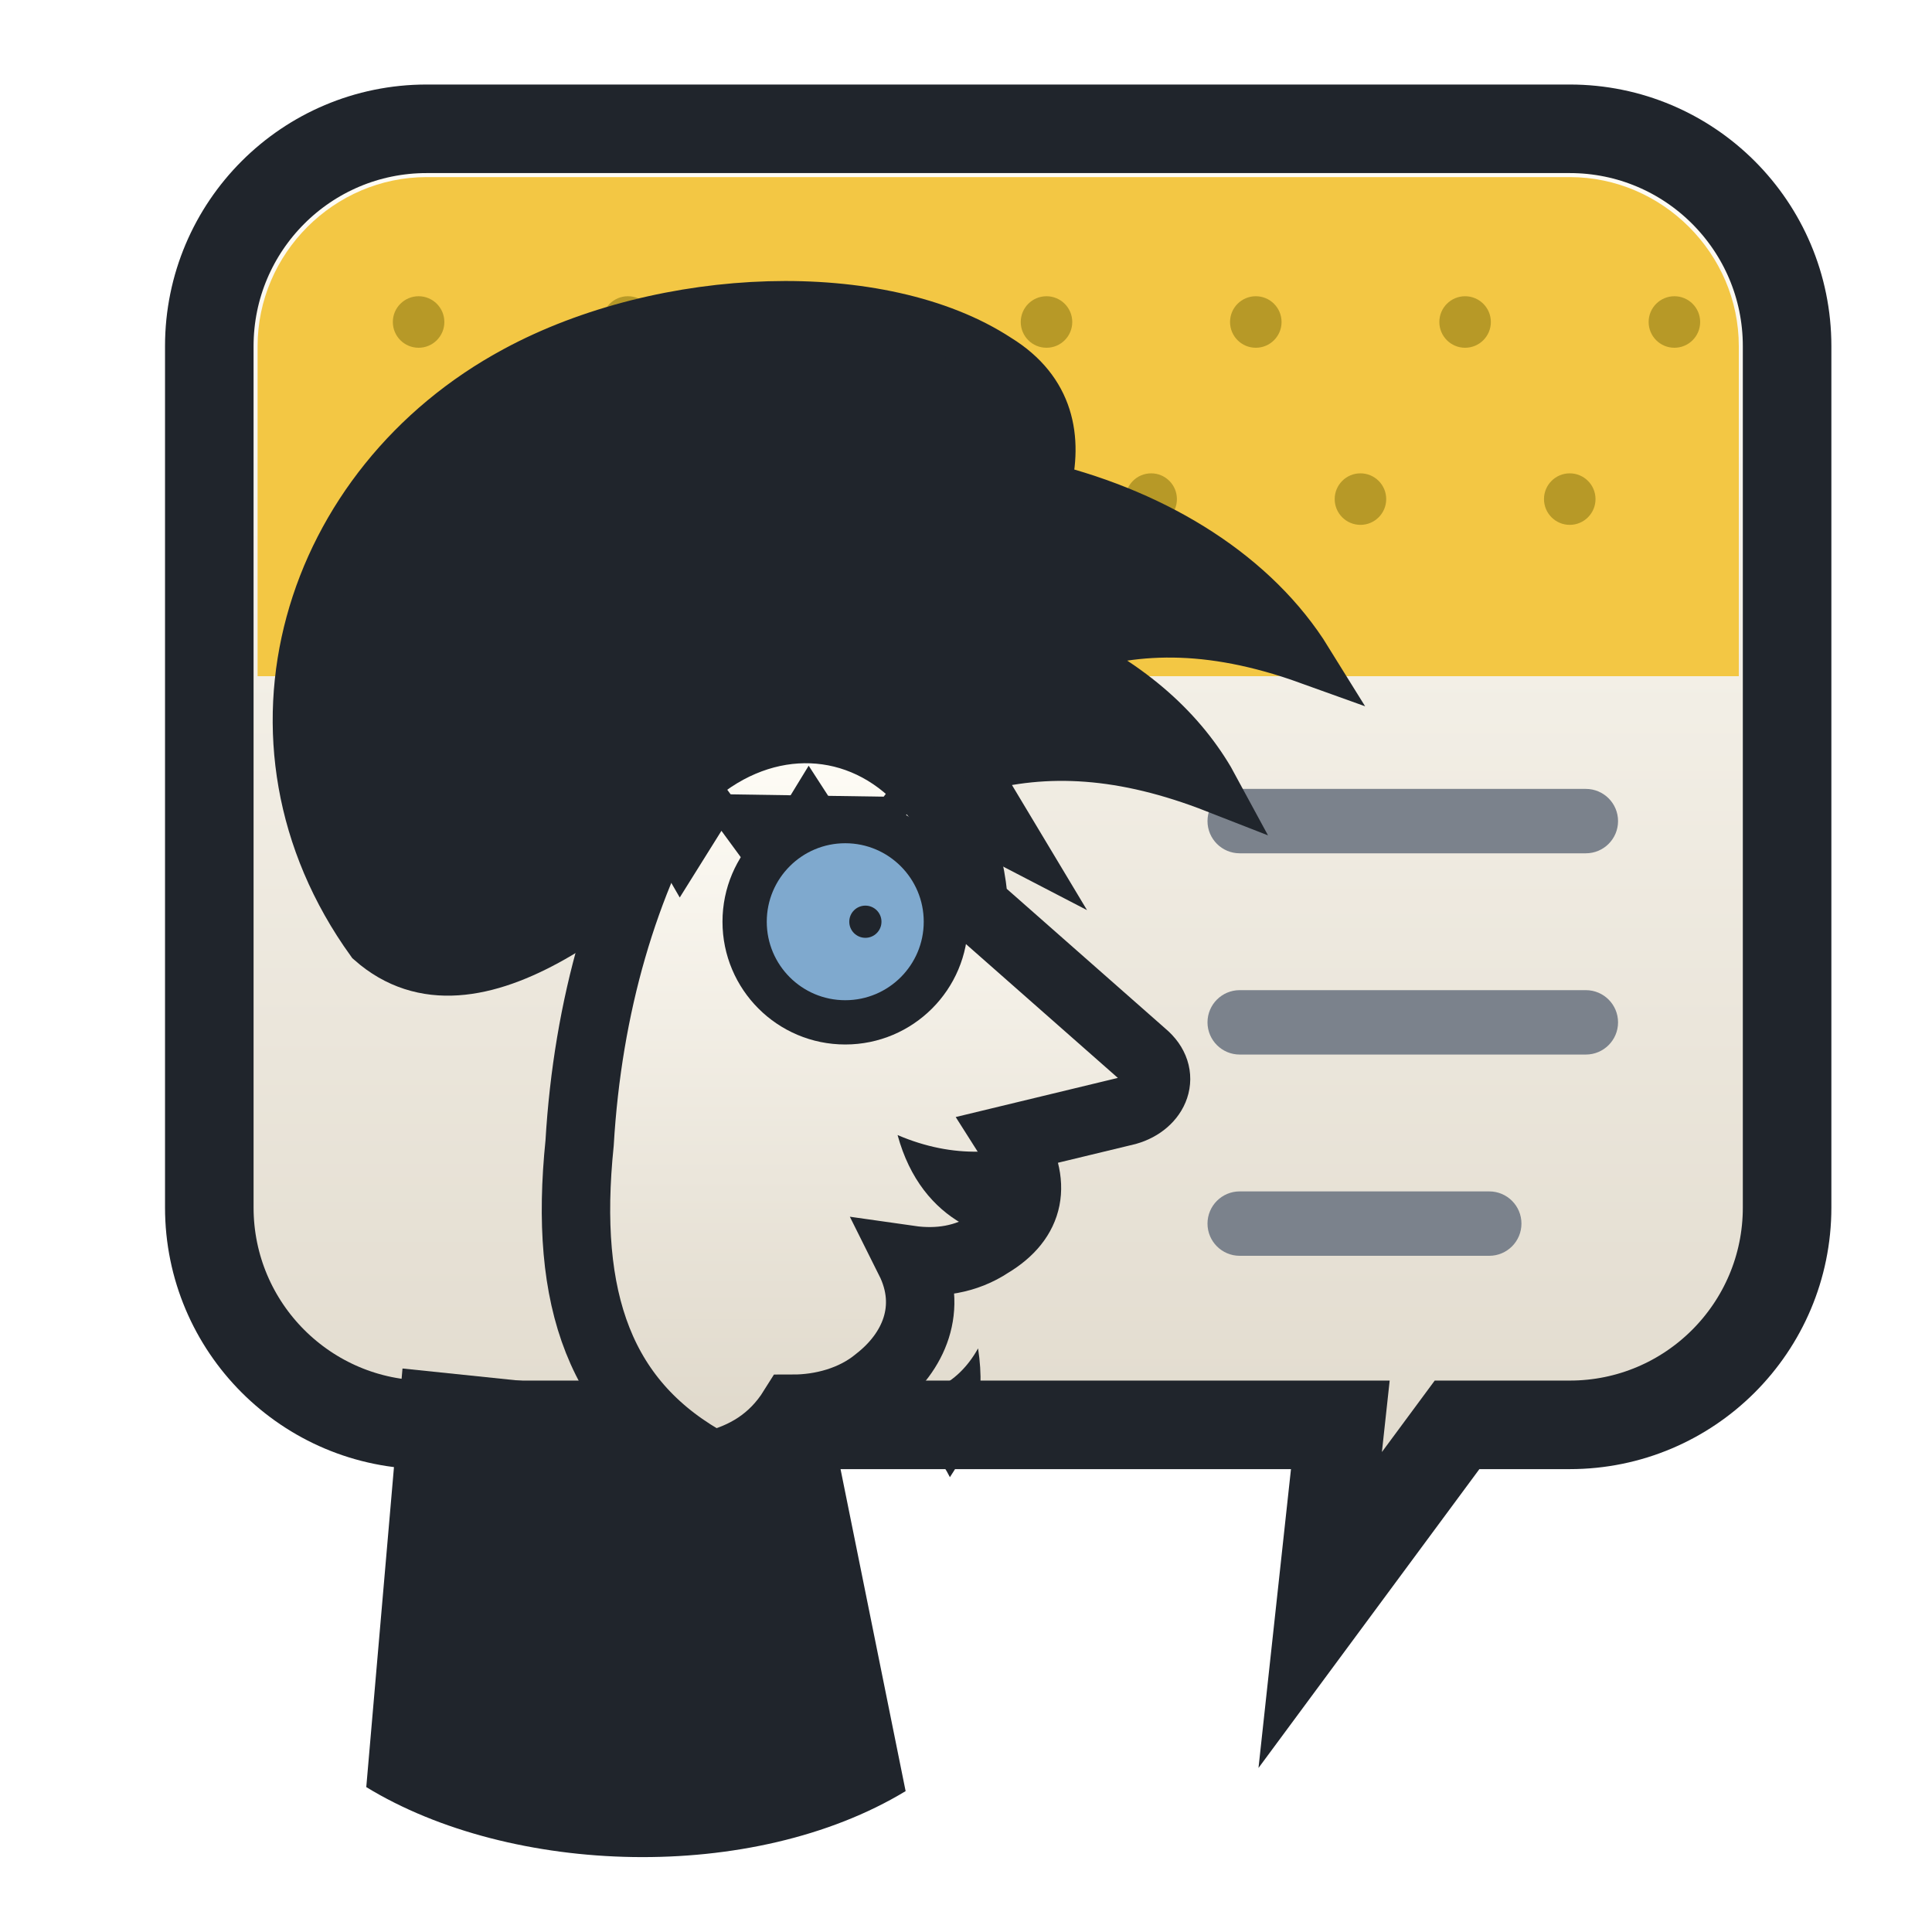
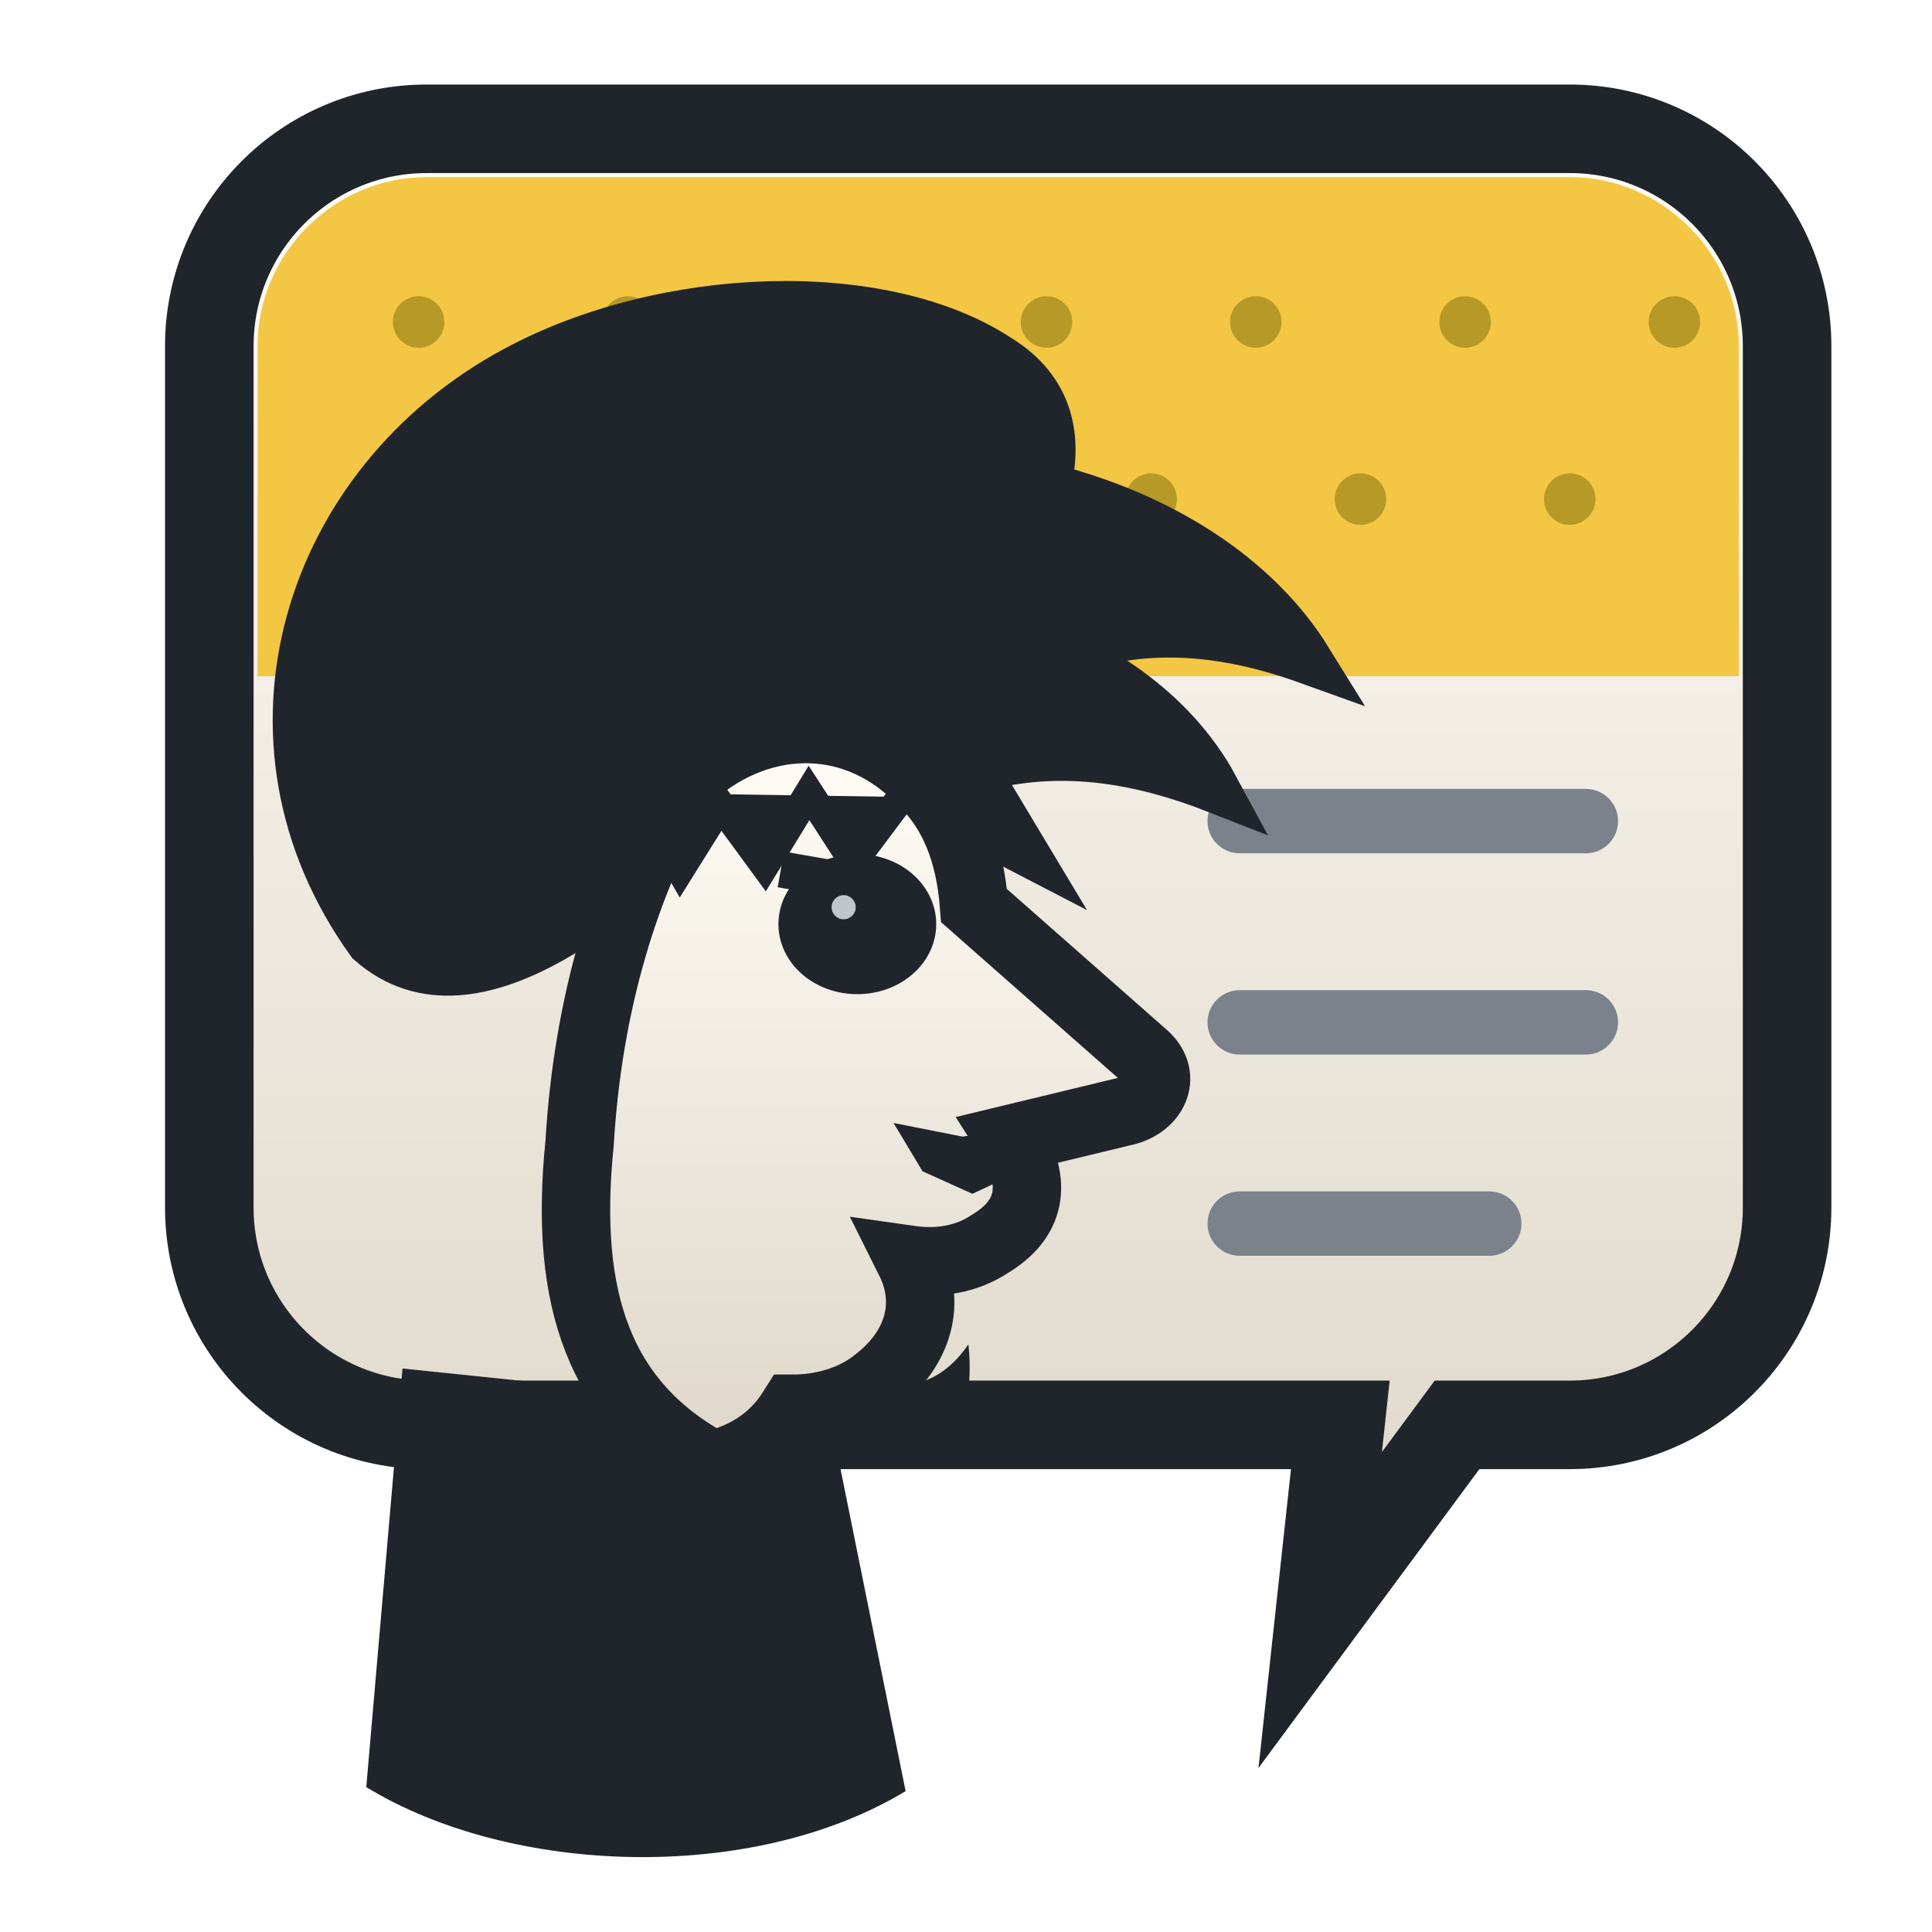
<svg xmlns="http://www.w3.org/2000/svg" width="24" height="24" viewBox="0 0 24 24">
  <defs>
    <linearGradient id="p" x2="0" y2="1">
      <stop stop-color="#fffdf7" />
      <stop offset="1" stop-color="#ded7c9" />
    </linearGradient>
  </defs>
  <path d="M5.3 1.6h14.2a2.7 2.7 0 0 1 2.7 2.7V15a2.7 2.7 0 0 1-2.7 2.7h-1.4L16.4 20l.25-2.3H5.3A2.7 2.7 0 0 1 2.6 15V4.3a2.7 2.7 0 0 1 2.7-2.7Z" fill="url(#p)" stroke="#20252c" stroke-width="1.1" />
  <path d="M5.3 2.2h14.2c1.15 0 2.1.95 2.1 2.1v4.1H3.2V4.3c0-1.15.95-2.1 2.1-2.1Z" fill="#f3c744" />
  <g fill="#b79927">
    <circle cx="5.2" cy="4" r=".32" />
    <circle cx="7.8" cy="4" r=".32" />
    <circle cx="10.4" cy="4" r=".32" />
    <circle cx="13" cy="4" r=".32" />
    <circle cx="15.6" cy="4" r=".32" />
    <circle cx="18.2" cy="4" r=".32" />
    <circle cx="20.8" cy="4" r=".32" />
    <circle cx="6.5" cy="6.2" r=".32" />
    <circle cx="9.1" cy="6.2" r=".32" />
    <circle cx="11.7" cy="6.2" r=".32" />
    <circle cx="14.3" cy="6.2" r=".32" />
    <circle cx="16.9" cy="6.2" r=".32" />
    <circle cx="19.5" cy="6.2" r=".32" />
  </g>
  <g fill="#7b828c">
    <rect x="15" y="9.8" width="5.1" height=".8" rx=".4" />
    <rect x="15" y="12.3" width="5.1" height=".8" rx=".4" />
    <rect x="15" y="14.8" width="3.9" height=".8" rx=".4" />
  </g>
  <path d="m5 17-.45 5.2c1.8 1.1 4.8 1.2 6.7.05l-.95-4.7Z" fill="#20252c" />
  <path d="M4.6 11.7C2.8 9.2 3.8 6 6.4 4.6c1.85-1 4.55-1.1 6-.15.65.4.75 1 .6 1.6 1.4.35 2.6 1.1 3.25 2.15-1.25-.45-2.2-.4-3.05-.1.95.45 1.55 1.05 1.9 1.7-1.15-.45-2.1-.5-3-.25l.6 1c-1.25-.65-2.4-.85-3.6-.7-1.25 1.2-3.2 3-4.5 1.85Z" fill="#20252c" stroke="#20252c" stroke-width=".6" />
  <path d="M8.5 9.7c.9-.85 2.1-.85 2.9-.05.45.4.65.95.7 1.6l2.1 1.85c.3.25.15.6-.2.7l-1.45.35c.35.55.25 1-.25 1.3-.3.2-.65.25-1 .2.3.6.05 1.15-.4 1.5-.3.25-.7.35-1.05.35-.25.4-.6.6-1 .7-1.4-.75-1.85-2.05-1.65-4 .1-1.7.55-3.25 1.3-4.5Z" fill="url(#p)" stroke="#20252c" stroke-width=".85" />
  <path d="m7.9 9.85.55.95.5-.8.55.75.55-.9.55.85.6-.8" fill="#20252c" stroke="#20252c" stroke-width=".36" />
-   <circle cx="10.5" cy="11.45" r="1.25" fill="#7fa9ce" stroke="#20252c" stroke-width=".55" />
-   <circle cx="10.75" cy="11.45" r=".2" fill="#20252c" />
-   <path d="M11.15 14.1c.7.3 1.35.25 1.9 0-.2.65-.65 1-1.1 1.1-.35-.2-.65-.55-.8-1.1Zm-.25 3.15c.55.2 1-.05 1.25-.5.1.65-.05 1.15-.35 1.6-.2-.4-.5-.55-.8-.55Z" fill="#20252c" />
+   <path d="m9.7 10.8 1.25.22" stroke="#20252c" stroke-width=".45" />
+   <ellipse cx="10.65" cy="11.48" rx=".78" ry=".67" fill="#20252c" stroke="#20252c" stroke-width=".4" />
+   <circle cx="10.48" cy="11.27" r=".15" fill="#c1c5cc" />
+   <path d="m11.1 13.95.86.17 1.1-.19-.3.58-.68.32-.62-.28Z" fill="#20252c" />
+   <path d="M10.85 17.15c.5.16.9-.04 1.18-.45.06.56-.05 1.03-.32 1.42-.2-.32-.46-.48-.76-.48Z" fill="#20252c" />
</svg>
